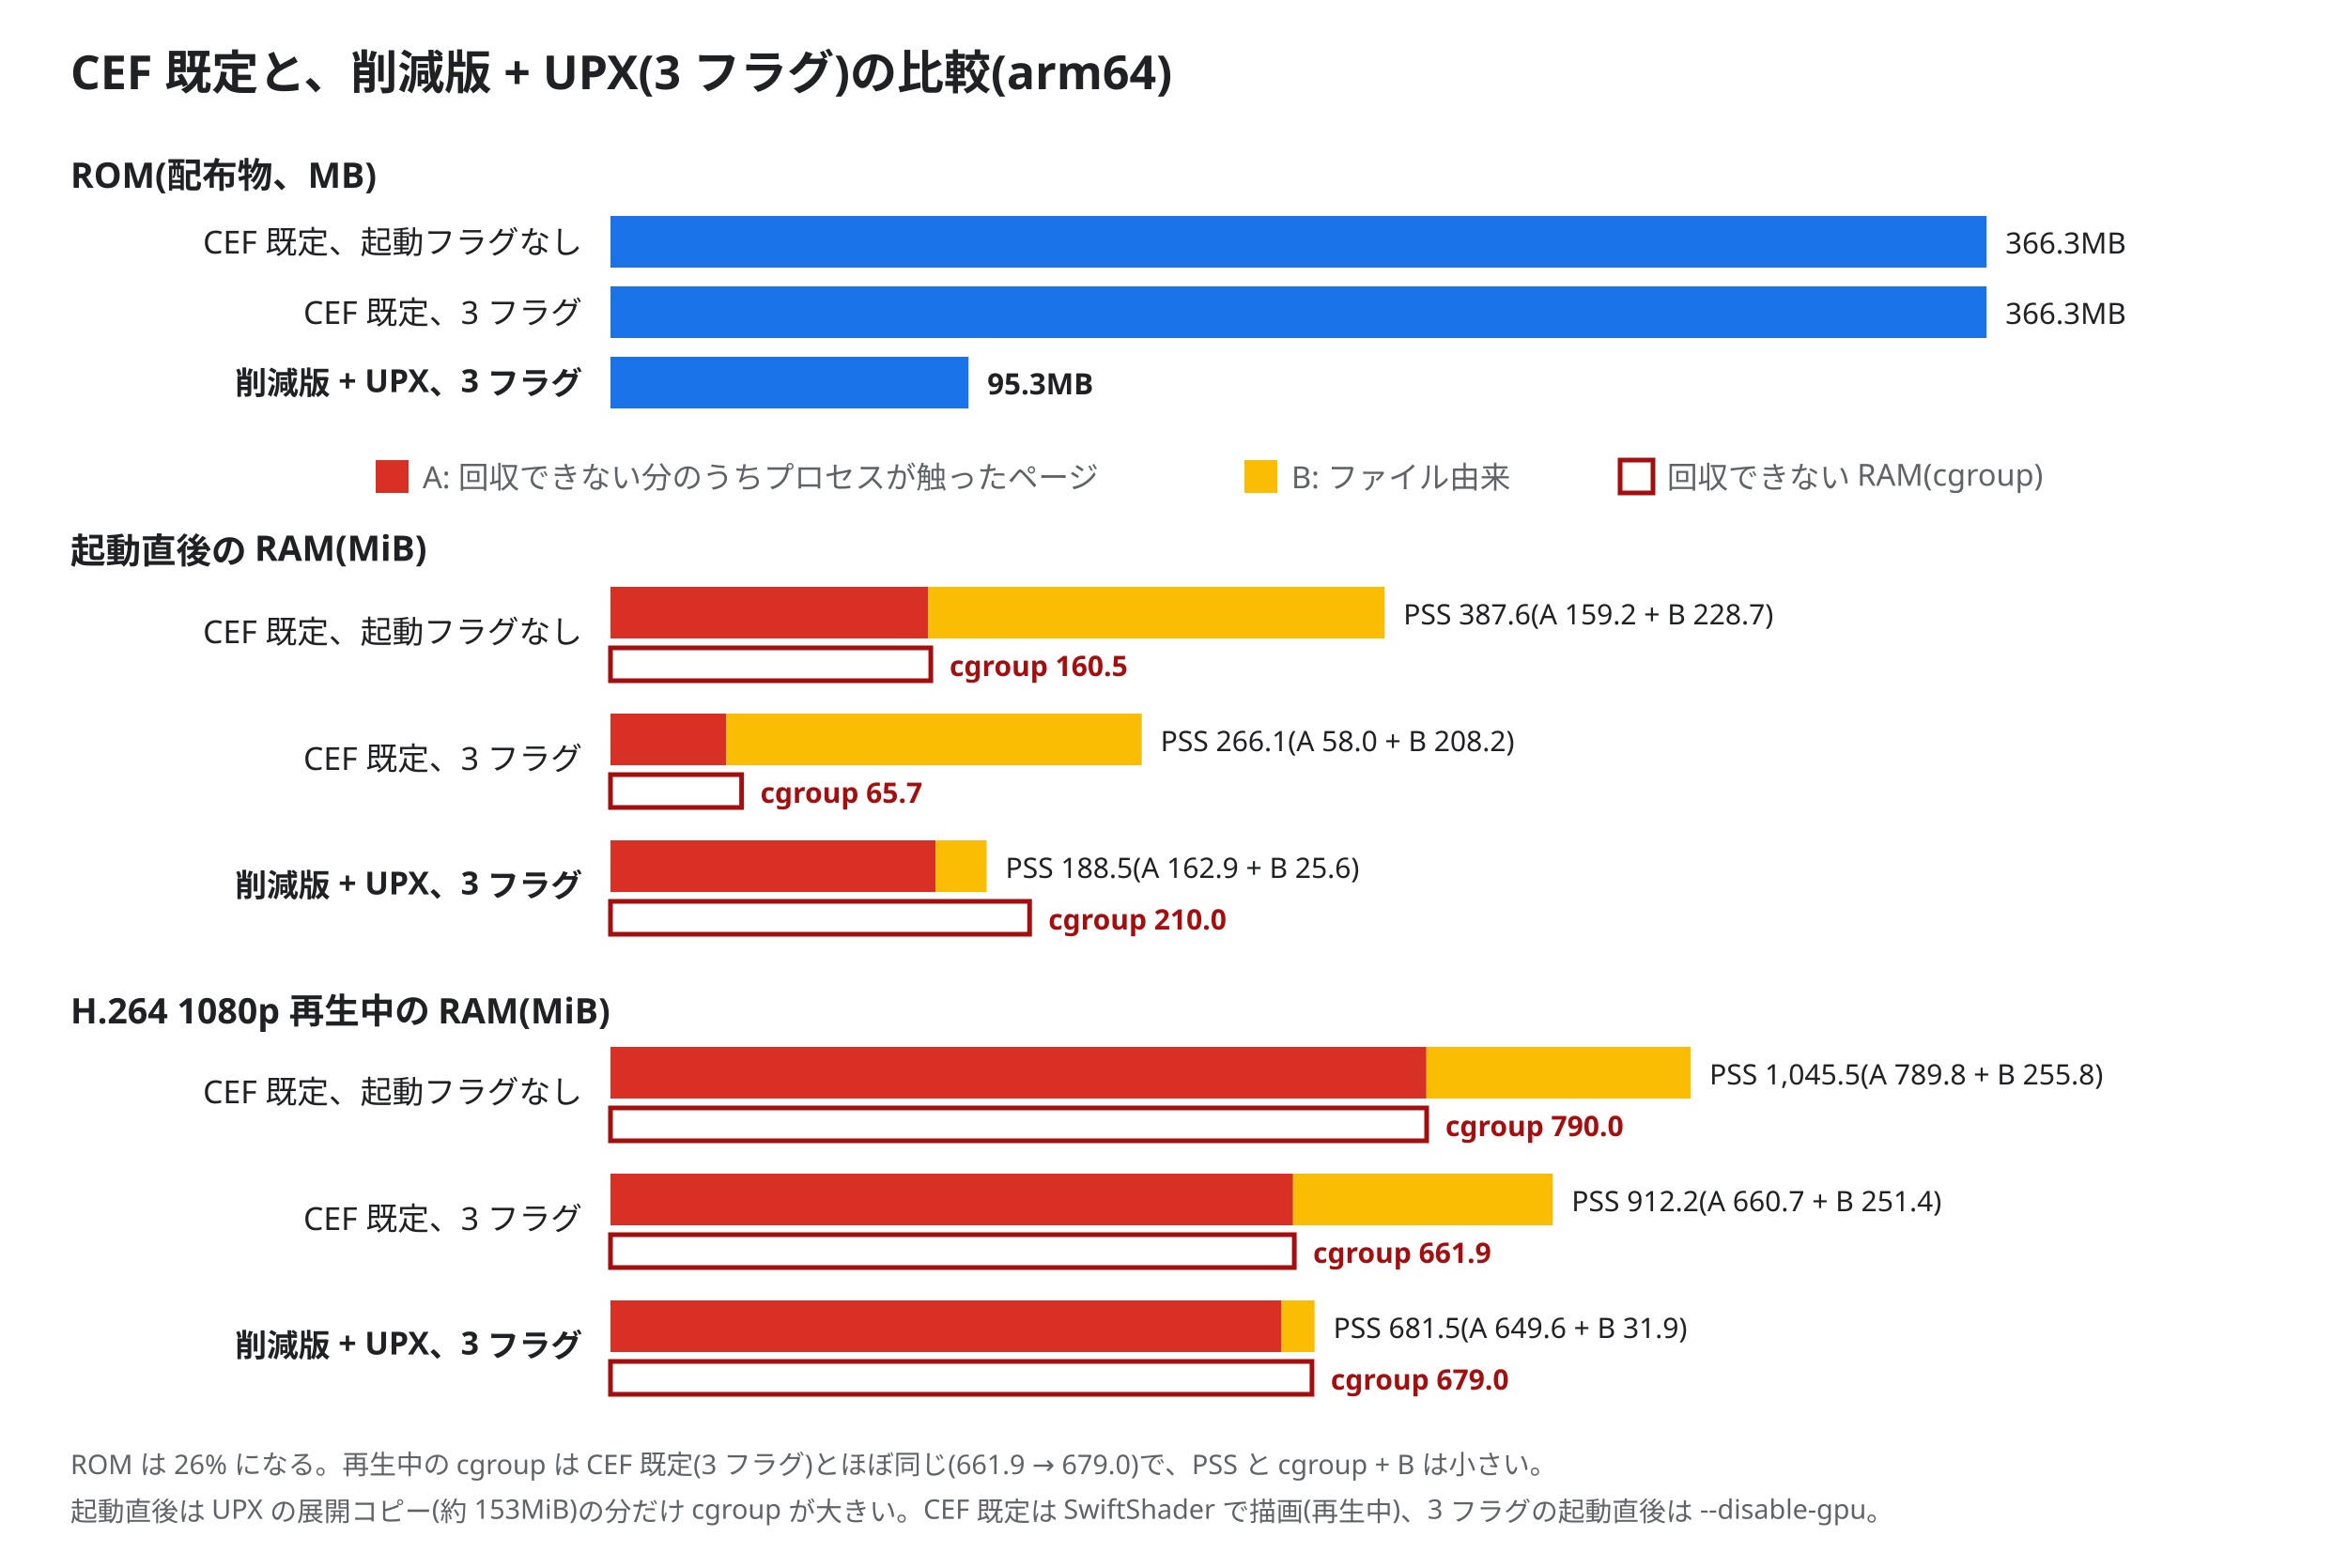
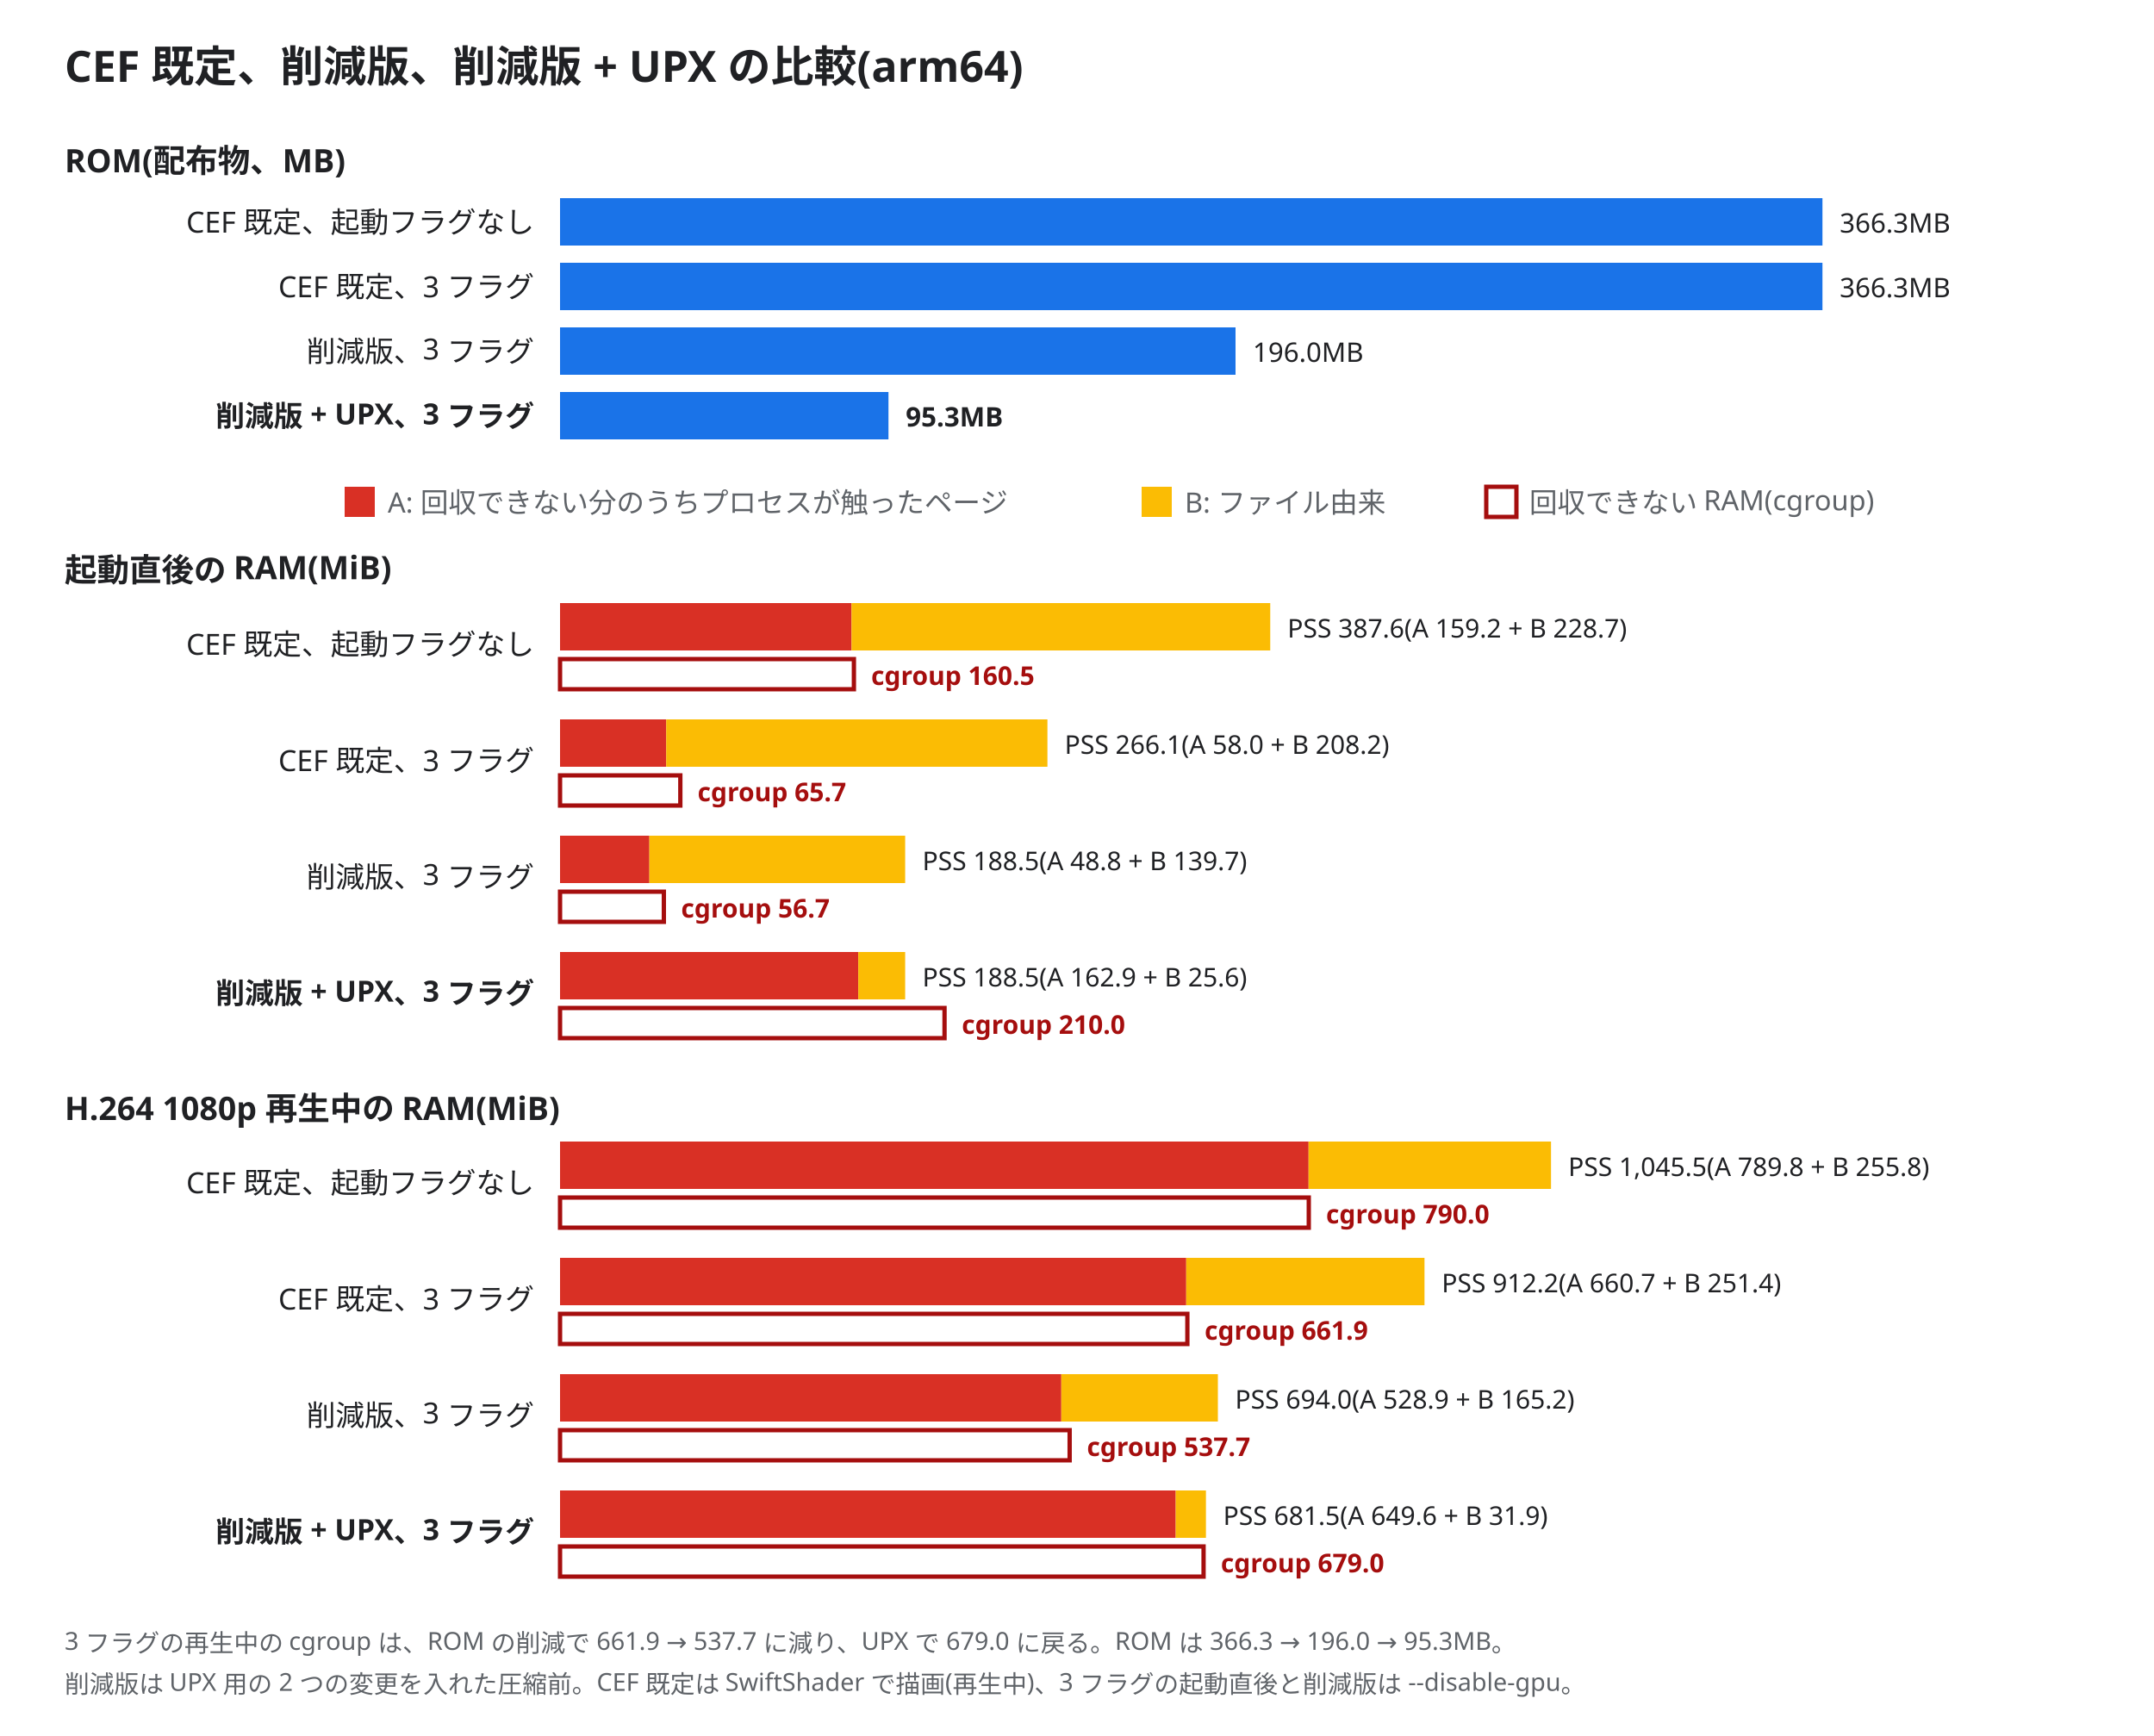
- <svg xmlns="http://www.w3.org/2000/svg" width="1000" height="668" viewBox="0 0 1000 668" font-family="Hiragino Sans, Hiragino Kaku Gothic ProN, sans-serif">
-   <rect width="1000" height="668" fill="#fff" />
-   <text x="30" y="38" font-size="20" text-anchor="start" fill="#202124" font-weight="bold">CEF 既定と、削減版 + UPX(3 フラグ)の比較(arm64)</text>
+ <svg xmlns="http://www.w3.org/2000/svg" width="1000" height="806" viewBox="0 0 1000 806" font-family="Hiragino Sans, Hiragino Kaku Gothic ProN, sans-serif">
+   <rect width="1000" height="806" fill="#fff" />
+   <text x="30" y="38" font-size="20" text-anchor="start" fill="#202124" font-weight="bold">CEF 既定、削減版、削減版 + UPX の比較(arm64)</text>
  <text x="30" y="80" font-size="15" text-anchor="start" fill="#202124" font-weight="bold">ROM(配布物、MB)</text>
  <text x="248" y="108" font-size="13.5" text-anchor="end" fill="#202124">CEF 既定、起動フラグなし</text>
  <rect x="260" y="92" width="586.08" height="22" rx="0" fill="#1a73e8" stroke="none" stroke-width="1" />
  <text x="854.08" y="108" font-size="12.5" text-anchor="start" fill="#202124">366.3MB</text>
  <text x="248" y="138" font-size="13.5" text-anchor="end" fill="#202124">CEF 既定、3 フラグ</text>
  <rect x="260" y="122" width="586.08" height="22" rx="0" fill="#1a73e8" stroke="none" stroke-width="1" />
  <text x="854.08" y="138" font-size="12.5" text-anchor="start" fill="#202124">366.3MB</text>
-   <text x="248" y="168" font-size="13.5" text-anchor="end" fill="#202124" font-weight="bold">削減版 + UPX、3 フラグ</text>
-   <rect x="260" y="152" width="152.48" height="22" rx="0" fill="#1a73e8" stroke="none" stroke-width="1" />
-   <text x="420.48" y="168" font-size="12.5" text-anchor="start" fill="#202124" font-weight="bold">95.3MB</text>
-   <rect x="160" y="196" width="14" height="14" rx="0" fill="#d93025" stroke="none" stroke-width="1" />
-   <text x="180" y="208" font-size="13" text-anchor="start" fill="#5f6368">A: 回収できない分のうちプロセスが触ったページ</text>
-   <rect x="530" y="196" width="14" height="14" rx="0" fill="#fbbc04" stroke="none" stroke-width="1" />
-   <text x="550" y="208" font-size="13" text-anchor="start" fill="#5f6368">B: ファイル由来</text>
-   <rect x="690" y="196" width="14" height="14" rx="0" fill="#fff" stroke="#a50e0e" stroke-width="2" />
-   <text x="710" y="208" font-size="13" text-anchor="start" fill="#5f6368">回収できない RAM(cgroup)</text>
-   <text x="30" y="240" font-size="15" text-anchor="start" fill="#202124" font-weight="bold">起動直後の RAM(MiB)</text>
-   <text x="248" y="274" font-size="13.5" text-anchor="end" fill="#202124">CEF 既定、起動フラグなし</text>
-   <rect x="260" y="250" width="135.32" height="22" rx="0" fill="#d93025" stroke="none" stroke-width="1" />
-   <rect x="395.32" y="250" width="194.395" height="22" rx="0" fill="#fbbc04" stroke="none" stroke-width="1" />
-   <text x="597.715" y="266" font-size="12" text-anchor="start" fill="#202124">PSS 387.6(A 159.2 + B 228.7)</text>
-   <rect x="260" y="276" width="136.425" height="14" rx="0" fill="#fff" stroke="#a50e0e" stroke-width="2" />
-   <text x="404.425" y="288" font-size="12" text-anchor="start" fill="#a50e0e" font-weight="bold">cgroup 160.5</text>
-   <text x="248" y="328" font-size="13.5" text-anchor="end" fill="#202124">CEF 既定、3 フラグ</text>
-   <rect x="260" y="304" width="49.3" height="22" rx="0" fill="#d93025" stroke="none" stroke-width="1" />
-   <rect x="309.3" y="304" width="176.97" height="22" rx="0" fill="#fbbc04" stroke="none" stroke-width="1" />
-   <text x="494.27" y="320" font-size="12" text-anchor="start" fill="#202124">PSS 266.1(A 58.0 + B 208.2)</text>
-   <rect x="260" y="330" width="55.845" height="14" rx="0" fill="#fff" stroke="#a50e0e" stroke-width="2" />
-   <text x="323.845" y="342" font-size="12" text-anchor="start" fill="#a50e0e" font-weight="bold">cgroup 65.7</text>
-   <text x="248" y="382" font-size="13.5" text-anchor="end" fill="#202124" font-weight="bold">削減版 + UPX、3 フラグ</text>
-   <rect x="260" y="358" width="138.465" height="22" rx="0" fill="#d93025" stroke="none" stroke-width="1" />
-   <rect x="398.465" y="358" width="21.76" height="22" rx="0" fill="#fbbc04" stroke="none" stroke-width="1" />
-   <text x="428.225" y="374" font-size="12" text-anchor="start" fill="#202124">PSS 188.5(A 162.9 + B 25.6)</text>
-   <rect x="260" y="384" width="178.5" height="14" rx="0" fill="#fff" stroke="#a50e0e" stroke-width="2" />
-   <text x="446.5" y="396" font-size="12" text-anchor="start" fill="#a50e0e" font-weight="bold">cgroup 210.0</text>
-   <text x="30" y="436" font-size="15" text-anchor="start" fill="#202124" font-weight="bold">H.264 1080p 再生中の RAM(MiB)</text>
-   <text x="248" y="470" font-size="13.5" text-anchor="end" fill="#202124">CEF 既定、起動フラグなし</text>
-   <rect x="260" y="446" width="347.512" height="22" rx="0" fill="#d93025" stroke="none" stroke-width="1" />
-   <rect x="607.512" y="446" width="112.552" height="22" rx="0" fill="#fbbc04" stroke="none" stroke-width="1" />
-   <text x="728.064" y="462" font-size="12" text-anchor="start" fill="#202124">PSS 1,045.5(A 789.8 + B 255.8)</text>
-   <rect x="260" y="472" width="347.6" height="14" rx="0" fill="#fff" stroke="#a50e0e" stroke-width="2" />
-   <text x="615.6" y="484" font-size="12" text-anchor="start" fill="#a50e0e" font-weight="bold">cgroup 790.0</text>
-   <text x="248" y="524" font-size="13.5" text-anchor="end" fill="#202124">CEF 既定、3 フラグ</text>
-   <rect x="260" y="500" width="290.708" height="22" rx="0" fill="#d93025" stroke="none" stroke-width="1" />
-   <rect x="550.708" y="500" width="110.616" height="22" rx="0" fill="#fbbc04" stroke="none" stroke-width="1" />
-   <text x="669.324" y="516" font-size="12" text-anchor="start" fill="#202124">PSS 912.2(A 660.7 + B 251.4)</text>
-   <rect x="260" y="526" width="291.236" height="14" rx="0" fill="#fff" stroke="#a50e0e" stroke-width="2" />
-   <text x="559.236" y="538" font-size="12" text-anchor="start" fill="#a50e0e" font-weight="bold">cgroup 661.9</text>
-   <text x="248" y="578" font-size="13.5" text-anchor="end" fill="#202124" font-weight="bold">削減版 + UPX、3 フラグ</text>
-   <rect x="260" y="554" width="285.824" height="22" rx="0" fill="#d93025" stroke="none" stroke-width="1" />
-   <rect x="545.824" y="554" width="14.036" height="22" rx="0" fill="#fbbc04" stroke="none" stroke-width="1" />
-   <text x="567.86" y="570" font-size="12" text-anchor="start" fill="#202124">PSS 681.5(A 649.6 + B 31.9)</text>
-   <rect x="260" y="580" width="298.76" height="14" rx="0" fill="#fff" stroke="#a50e0e" stroke-width="2" />
-   <text x="566.76" y="592" font-size="12" text-anchor="start" fill="#a50e0e" font-weight="bold">cgroup 679.0</text>
-   <text x="30" y="628" font-size="11.5" text-anchor="start" fill="#5f6368">ROM は 26% になる。再生中の cgroup は CEF 既定(3 フラグ)とほぼ同じ(661.9 → 679.0)で、PSS と cgroup + B は小さい。</text>
-   <text x="30" y="648" font-size="11.5" text-anchor="start" fill="#5f6368">起動直後は UPX の展開コピー(約 153MiB)の分だけ cgroup が大きい。CEF 既定は SwiftShader で描画(再生中)、3 フラグの起動直後は --disable-gpu。</text>
+   <text x="248" y="168" font-size="13.5" text-anchor="end" fill="#202124">削減版、3 フラグ</text>
+   <rect x="260" y="152" width="313.6" height="22" rx="0" fill="#1a73e8" stroke="none" stroke-width="1" />
+   <text x="581.6" y="168" font-size="12.5" text-anchor="start" fill="#202124">196.0MB</text>
+   <text x="248" y="198" font-size="13.5" text-anchor="end" fill="#202124" font-weight="bold">削減版 + UPX、3 フラグ</text>
+   <rect x="260" y="182" width="152.48" height="22" rx="0" fill="#1a73e8" stroke="none" stroke-width="1" />
+   <text x="420.48" y="198" font-size="12.5" text-anchor="start" fill="#202124" font-weight="bold">95.3MB</text>
+   <rect x="160" y="226" width="14" height="14" rx="0" fill="#d93025" stroke="none" stroke-width="1" />
+   <text x="180" y="238" font-size="13" text-anchor="start" fill="#5f6368">A: 回収できない分のうちプロセスが触ったページ</text>
+   <rect x="530" y="226" width="14" height="14" rx="0" fill="#fbbc04" stroke="none" stroke-width="1" />
+   <text x="550" y="238" font-size="13" text-anchor="start" fill="#5f6368">B: ファイル由来</text>
+   <rect x="690" y="226" width="14" height="14" rx="0" fill="#fff" stroke="#a50e0e" stroke-width="2" />
+   <text x="710" y="238" font-size="13" text-anchor="start" fill="#5f6368">回収できない RAM(cgroup)</text>
+   <text x="30" y="270" font-size="15" text-anchor="start" fill="#202124" font-weight="bold">起動直後の RAM(MiB)</text>
+   <text x="248" y="304" font-size="13.5" text-anchor="end" fill="#202124">CEF 既定、起動フラグなし</text>
+   <rect x="260" y="280" width="135.32" height="22" rx="0" fill="#d93025" stroke="none" stroke-width="1" />
+   <rect x="395.32" y="280" width="194.395" height="22" rx="0" fill="#fbbc04" stroke="none" stroke-width="1" />
+   <text x="597.715" y="296" font-size="12" text-anchor="start" fill="#202124">PSS 387.6(A 159.2 + B 228.7)</text>
+   <rect x="260" y="306" width="136.425" height="14" rx="0" fill="#fff" stroke="#a50e0e" stroke-width="2" />
+   <text x="404.425" y="318" font-size="12" text-anchor="start" fill="#a50e0e" font-weight="bold">cgroup 160.5</text>
+   <text x="248" y="358" font-size="13.5" text-anchor="end" fill="#202124">CEF 既定、3 フラグ</text>
+   <rect x="260" y="334" width="49.3" height="22" rx="0" fill="#d93025" stroke="none" stroke-width="1" />
+   <rect x="309.3" y="334" width="176.97" height="22" rx="0" fill="#fbbc04" stroke="none" stroke-width="1" />
+   <text x="494.27" y="350" font-size="12" text-anchor="start" fill="#202124">PSS 266.1(A 58.0 + B 208.2)</text>
+   <rect x="260" y="360" width="55.845" height="14" rx="0" fill="#fff" stroke="#a50e0e" stroke-width="2" />
+   <text x="323.845" y="372" font-size="12" text-anchor="start" fill="#a50e0e" font-weight="bold">cgroup 65.7</text>
+   <text x="248" y="412" font-size="13.5" text-anchor="end" fill="#202124">削減版、3 フラグ</text>
+   <rect x="260" y="388" width="41.48" height="22" rx="0" fill="#d93025" stroke="none" stroke-width="1" />
+   <rect x="301.48" y="388" width="118.745" height="22" rx="0" fill="#fbbc04" stroke="none" stroke-width="1" />
+   <text x="428.225" y="404" font-size="12" text-anchor="start" fill="#202124">PSS 188.5(A 48.8 + B 139.7)</text>
+   <rect x="260" y="414" width="48.195" height="14" rx="0" fill="#fff" stroke="#a50e0e" stroke-width="2" />
+   <text x="316.195" y="426" font-size="12" text-anchor="start" fill="#a50e0e" font-weight="bold">cgroup 56.7</text>
+   <text x="248" y="466" font-size="13.5" text-anchor="end" fill="#202124" font-weight="bold">削減版 + UPX、3 フラグ</text>
+   <rect x="260" y="442" width="138.465" height="22" rx="0" fill="#d93025" stroke="none" stroke-width="1" />
+   <rect x="398.465" y="442" width="21.76" height="22" rx="0" fill="#fbbc04" stroke="none" stroke-width="1" />
+   <text x="428.225" y="458" font-size="12" text-anchor="start" fill="#202124">PSS 188.5(A 162.9 + B 25.6)</text>
+   <rect x="260" y="468" width="178.5" height="14" rx="0" fill="#fff" stroke="#a50e0e" stroke-width="2" />
+   <text x="446.5" y="480" font-size="12" text-anchor="start" fill="#a50e0e" font-weight="bold">cgroup 210.0</text>
+   <text x="30" y="520" font-size="15" text-anchor="start" fill="#202124" font-weight="bold">H.264 1080p 再生中の RAM(MiB)</text>
+   <text x="248" y="554" font-size="13.5" text-anchor="end" fill="#202124">CEF 既定、起動フラグなし</text>
+   <rect x="260" y="530" width="347.512" height="22" rx="0" fill="#d93025" stroke="none" stroke-width="1" />
+   <rect x="607.512" y="530" width="112.552" height="22" rx="0" fill="#fbbc04" stroke="none" stroke-width="1" />
+   <text x="728.064" y="546" font-size="12" text-anchor="start" fill="#202124">PSS 1,045.5(A 789.8 + B 255.8)</text>
+   <rect x="260" y="556" width="347.6" height="14" rx="0" fill="#fff" stroke="#a50e0e" stroke-width="2" />
+   <text x="615.6" y="568" font-size="12" text-anchor="start" fill="#a50e0e" font-weight="bold">cgroup 790.0</text>
+   <text x="248" y="608" font-size="13.5" text-anchor="end" fill="#202124">CEF 既定、3 フラグ</text>
+   <rect x="260" y="584" width="290.708" height="22" rx="0" fill="#d93025" stroke="none" stroke-width="1" />
+   <rect x="550.708" y="584" width="110.616" height="22" rx="0" fill="#fbbc04" stroke="none" stroke-width="1" />
+   <text x="669.324" y="600" font-size="12" text-anchor="start" fill="#202124">PSS 912.2(A 660.7 + B 251.4)</text>
+   <rect x="260" y="610" width="291.236" height="14" rx="0" fill="#fff" stroke="#a50e0e" stroke-width="2" />
+   <text x="559.236" y="622" font-size="12" text-anchor="start" fill="#a50e0e" font-weight="bold">cgroup 661.9</text>
+   <text x="248" y="662" font-size="13.5" text-anchor="end" fill="#202124">削減版、3 フラグ</text>
+   <rect x="260" y="638" width="232.716" height="22" rx="0" fill="#d93025" stroke="none" stroke-width="1" />
+   <rect x="492.716" y="638" width="72.688" height="22" rx="0" fill="#fbbc04" stroke="none" stroke-width="1" />
+   <text x="573.404" y="654" font-size="12" text-anchor="start" fill="#202124">PSS 694.0(A 528.9 + B 165.2)</text>
+   <rect x="260" y="664" width="236.588" height="14" rx="0" fill="#fff" stroke="#a50e0e" stroke-width="2" />
+   <text x="504.588" y="676" font-size="12" text-anchor="start" fill="#a50e0e" font-weight="bold">cgroup 537.7</text>
+   <text x="248" y="716" font-size="13.5" text-anchor="end" fill="#202124" font-weight="bold">削減版 + UPX、3 フラグ</text>
+   <rect x="260" y="692" width="285.824" height="22" rx="0" fill="#d93025" stroke="none" stroke-width="1" />
+   <rect x="545.824" y="692" width="14.036" height="22" rx="0" fill="#fbbc04" stroke="none" stroke-width="1" />
+   <text x="567.86" y="708" font-size="12" text-anchor="start" fill="#202124">PSS 681.5(A 649.6 + B 31.9)</text>
+   <rect x="260" y="718" width="298.76" height="14" rx="0" fill="#fff" stroke="#a50e0e" stroke-width="2" />
+   <text x="566.76" y="730" font-size="12" text-anchor="start" fill="#a50e0e" font-weight="bold">cgroup 679.0</text>
+   <text x="30" y="766" font-size="11.5" text-anchor="start" fill="#5f6368">3 フラグの再生中の cgroup は、ROM の削減で 661.9 → 537.7 に減り、UPX で 679.0 に戻る。ROM は 366.3 → 196.0 → 95.3MB。</text>
+   <text x="30" y="786" font-size="11.5" text-anchor="start" fill="#5f6368">削減版は UPX 用の 2 つの変更を入れた圧縮前。CEF 既定は SwiftShader で描画(再生中)、3 フラグの起動直後と削減版は --disable-gpu。</text>
</svg>
